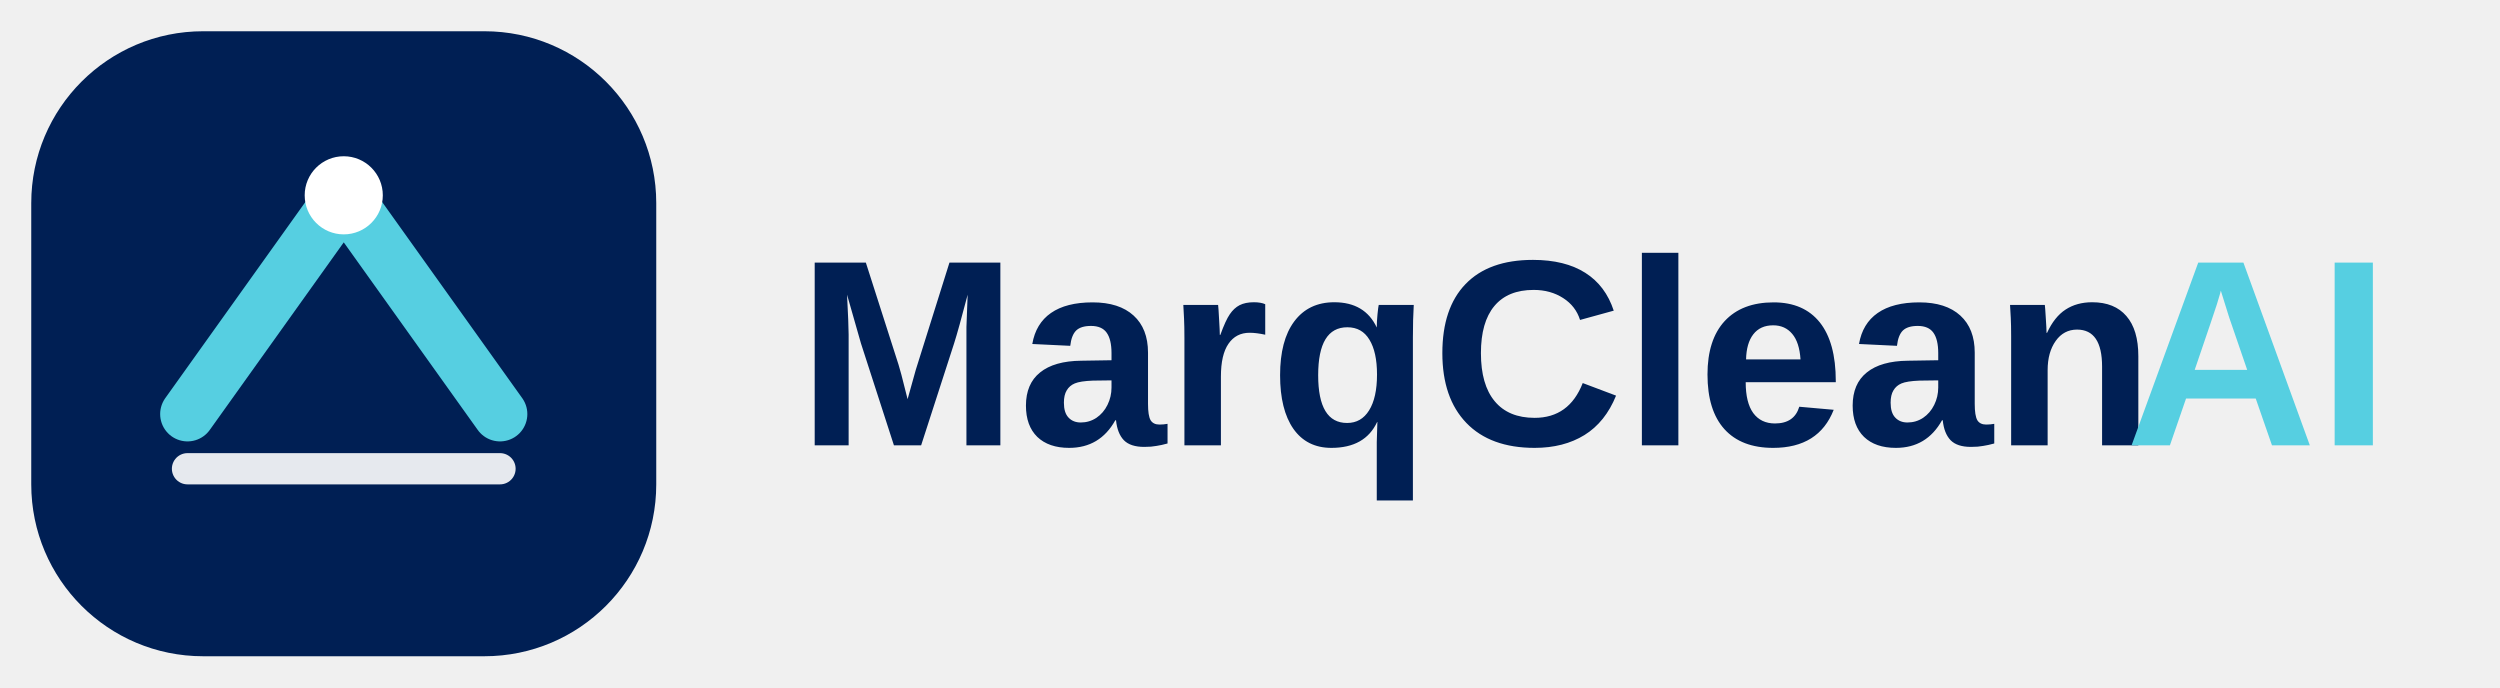
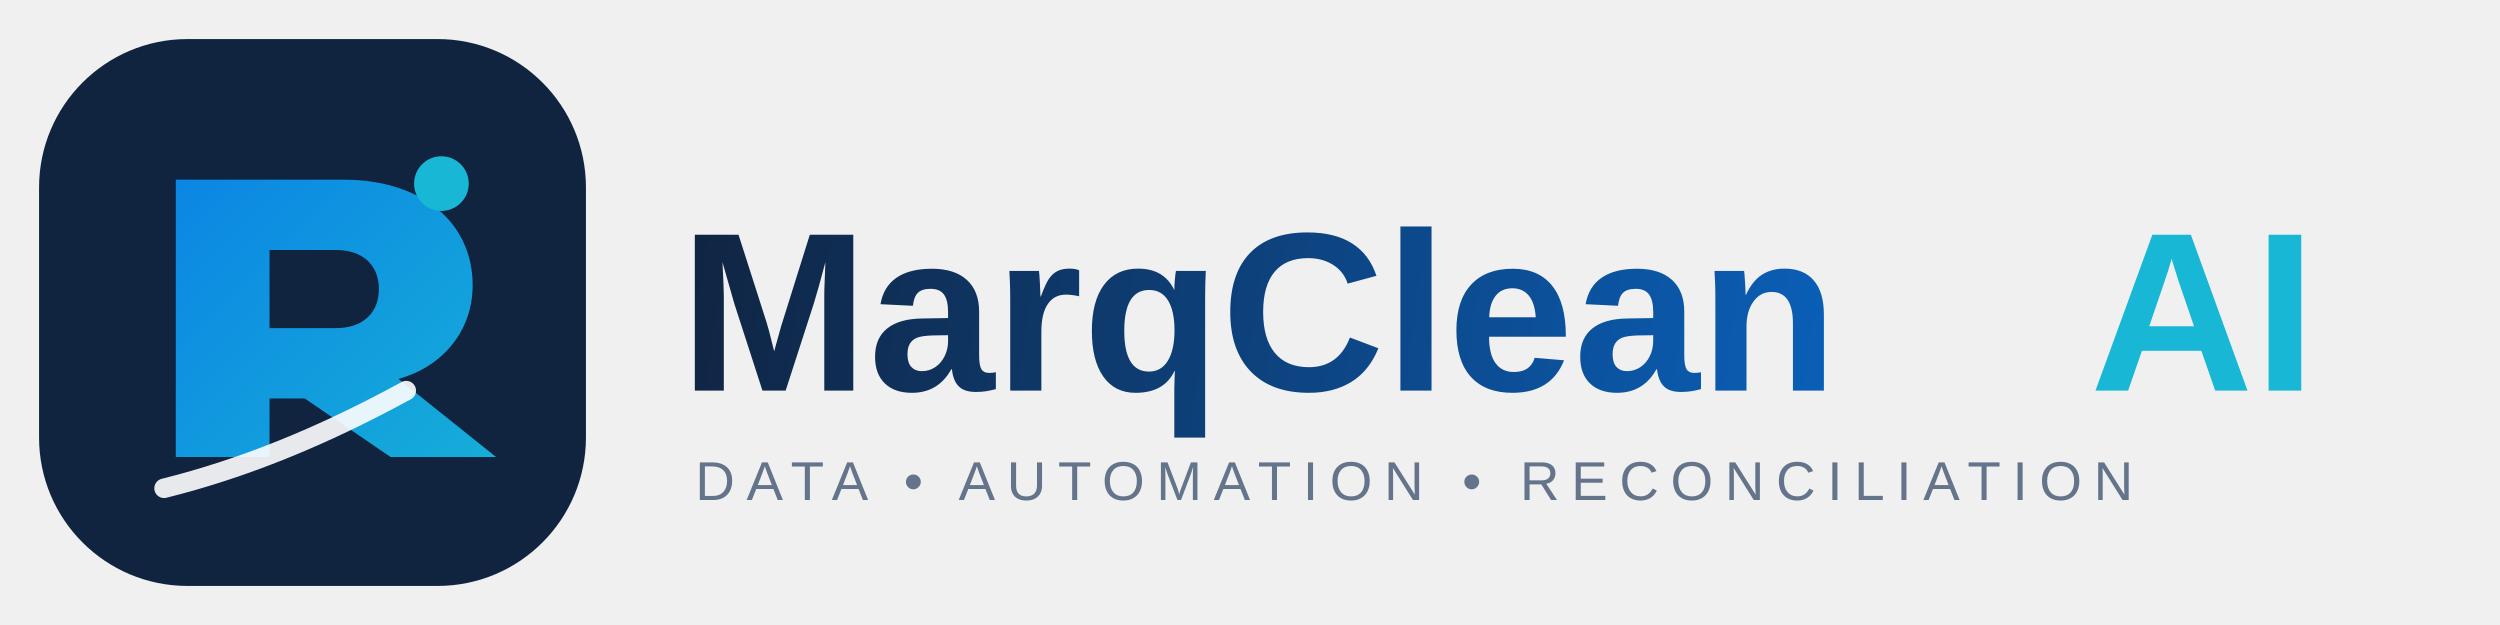
- <svg xmlns="http://www.w3.org/2000/svg" viewBox="0 0 320 88" role="img" aria-labelledby="title desc">
+ <svg xmlns="http://www.w3.org/2000/svg" width="640" height="160" viewBox="0 0 640 160" fill="none">
  <defs>
-     <linearGradient id="g" x1="0" y1="0" x2="1" y2="1">
-       <stop offset="0" stop-color="#56cfe1" />
-       <stop offset="1" stop-color="#001f54" />
+     <linearGradient id="g" x1="18" y1="18" x2="140" y2="140" gradientUnits="userSpaceOnUse">
+       <stop stop-color="#0877E8" />
+       <stop offset="1" stop-color="#18B7D6" />
+     </linearGradient>
+     <linearGradient id="w" x1="170" y1="50" x2="590" y2="112" gradientUnits="userSpaceOnUse">
+       <stop stop-color="#10233F" />
+       <stop offset="1" stop-color="#0877E8" />
    </linearGradient>
  </defs>
-   <rect x="4" y="4" width="80" height="80" rx="22" fill="#001f54" />
-   <path d="M24 53 44 25l20 28" fill="none" stroke="#56cfe1" stroke-width="7" stroke-linecap="round" stroke-linejoin="round" />
-   <path d="M24 60h40" stroke="#fff" stroke-opacity=".9" stroke-width="4" stroke-linecap="round" />
-   <circle cx="44" cy="25" r="5" fill="#fff" />
-   <text x="102" y="57" font-family="Ubuntu,Arial,sans-serif" font-size="34" font-weight="700" fill="#001f54">MarqClean</text>
-   <text x="272" y="57" font-family="Ubuntu,Arial,sans-serif" font-size="34" font-weight="700" fill="#56cfe1">AI</text>
+   <rect x="10" y="10" width="140" height="140" rx="38" fill="#10233F" />
+   <path d="M45 46h43c20 0 33 11 33 27 0 12-8 21-19 24l25 20h-27L78 102h-9v15H45V46Zm24 18v20h17c7 0 11-4 11-10s-4-10-11-10H69Z" fill="url(#g)" />
+   <path d="M42 125c20-5 40-13 62-25" stroke="white" stroke-width="5" stroke-linecap="round" opacity=".9" />
+   <circle cx="113" cy="47" r="7" fill="#18B7D6" />
+   <text x="174" y="100" font-family="Ubuntu,Arial,sans-serif" font-size="58" font-weight="700" fill="url(#w)">MarqClean</text>
+   <text x="535" y="100" font-family="Ubuntu,Arial,sans-serif" font-size="58" font-weight="700" fill="#18B7D6"> AI</text>
+   <text x="178" y="128" font-family="Ubuntu,Arial,sans-serif" font-size="14" font-weight="500" letter-spacing="3" fill="#64758B">DATA • AUTOMATION • RECONCILIATION</text>
</svg>
